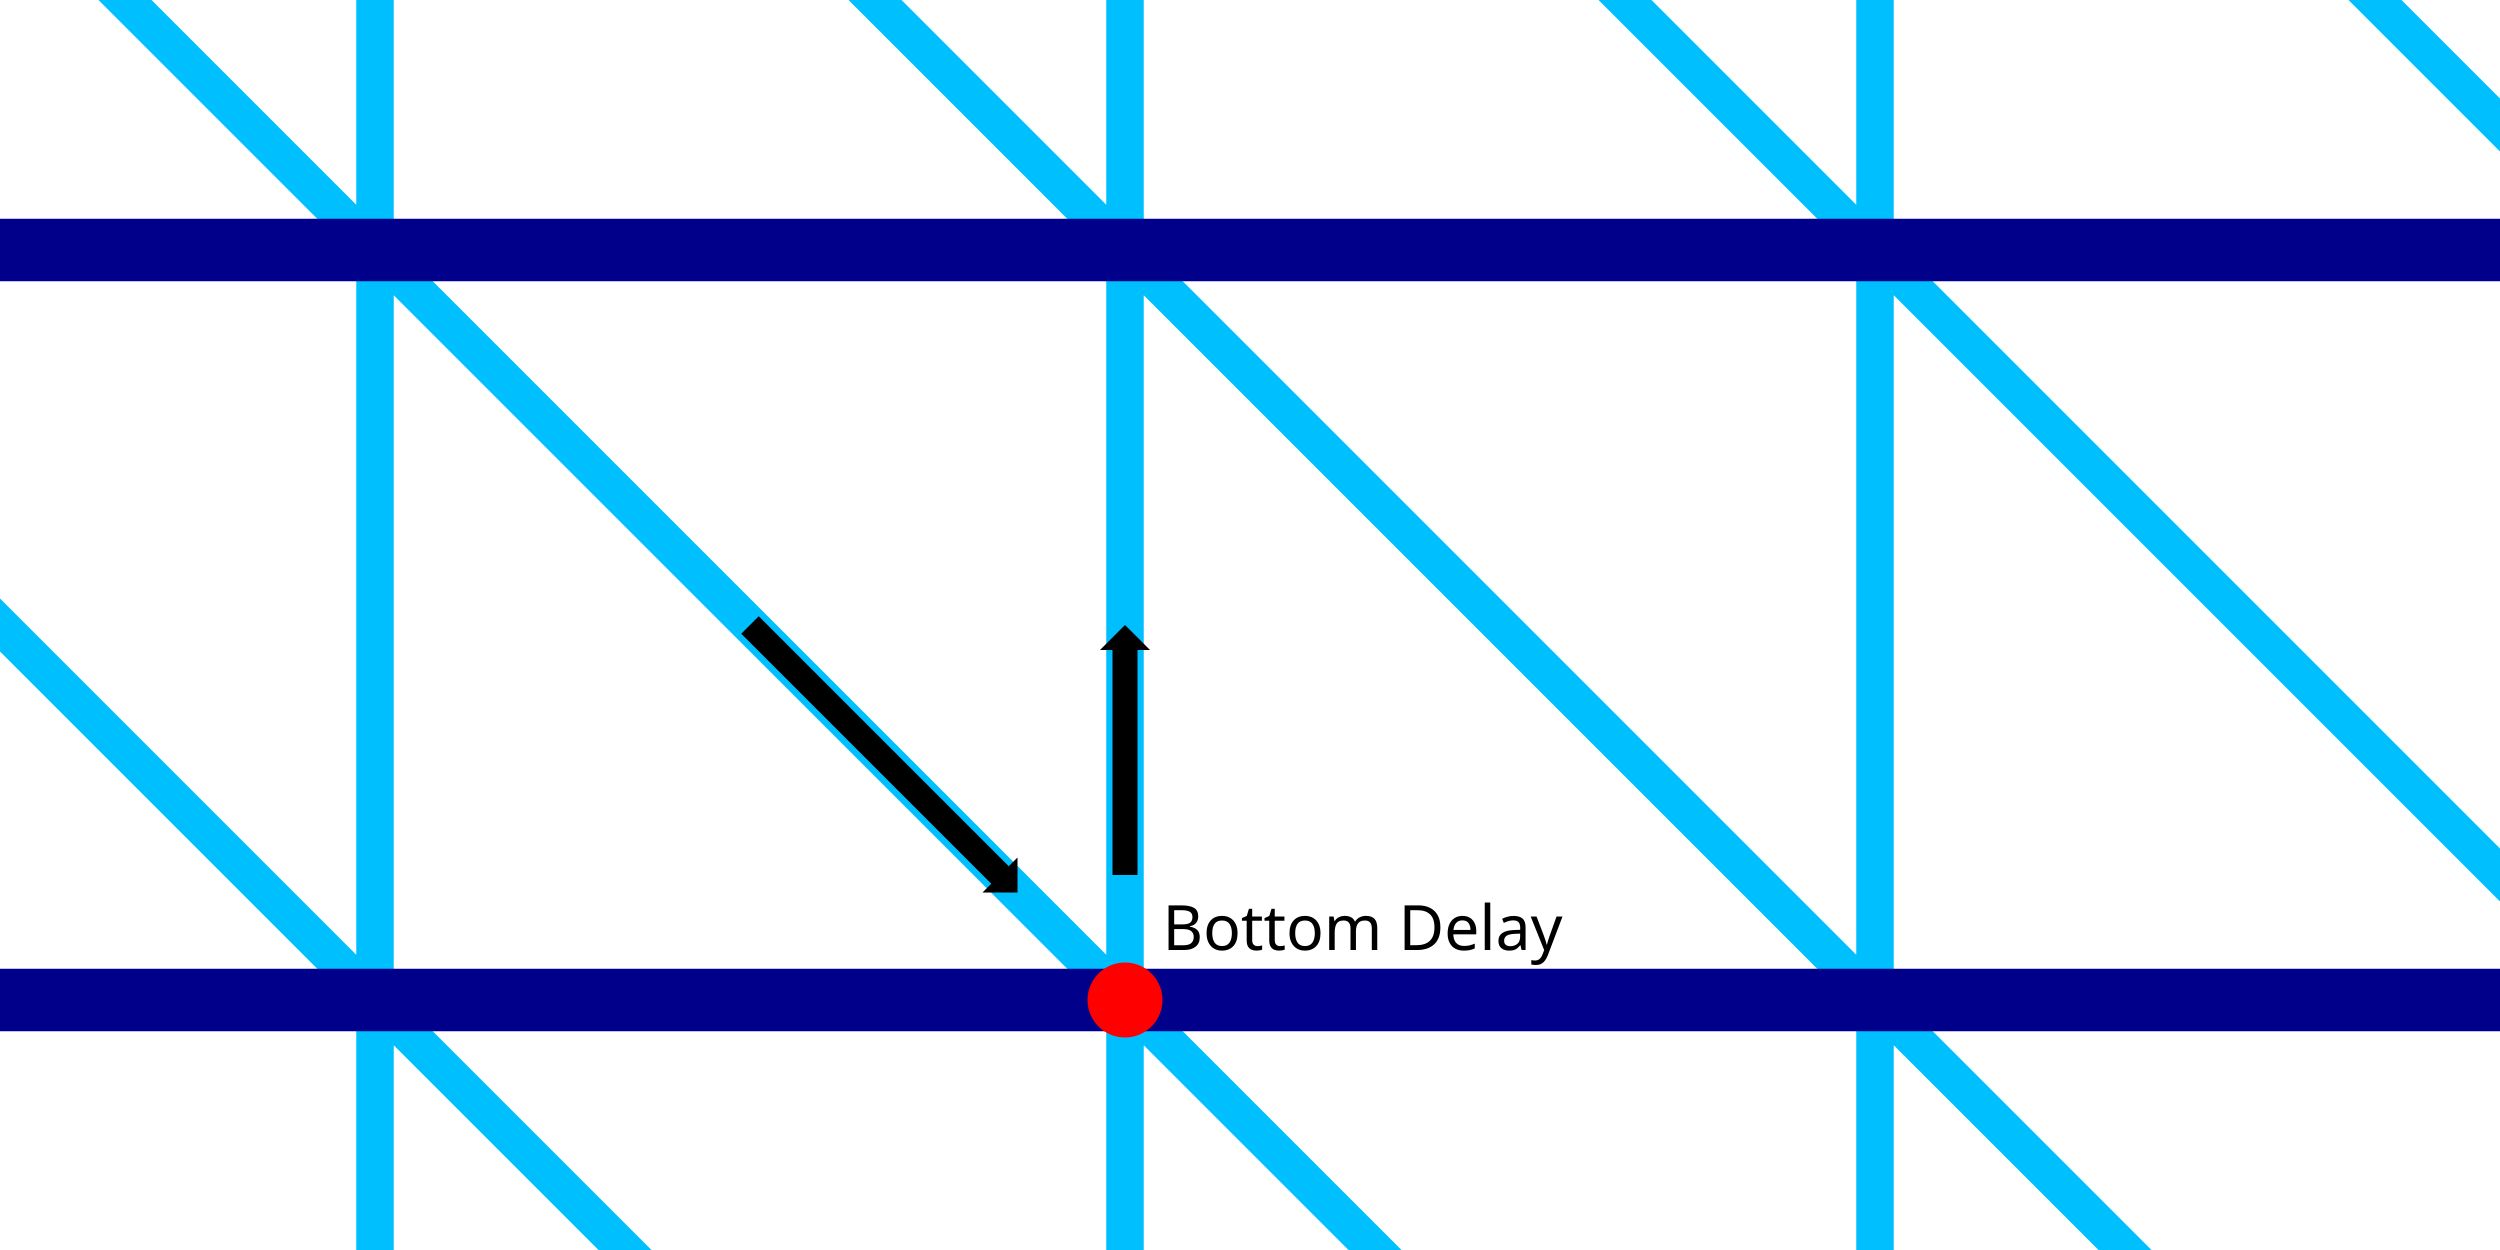
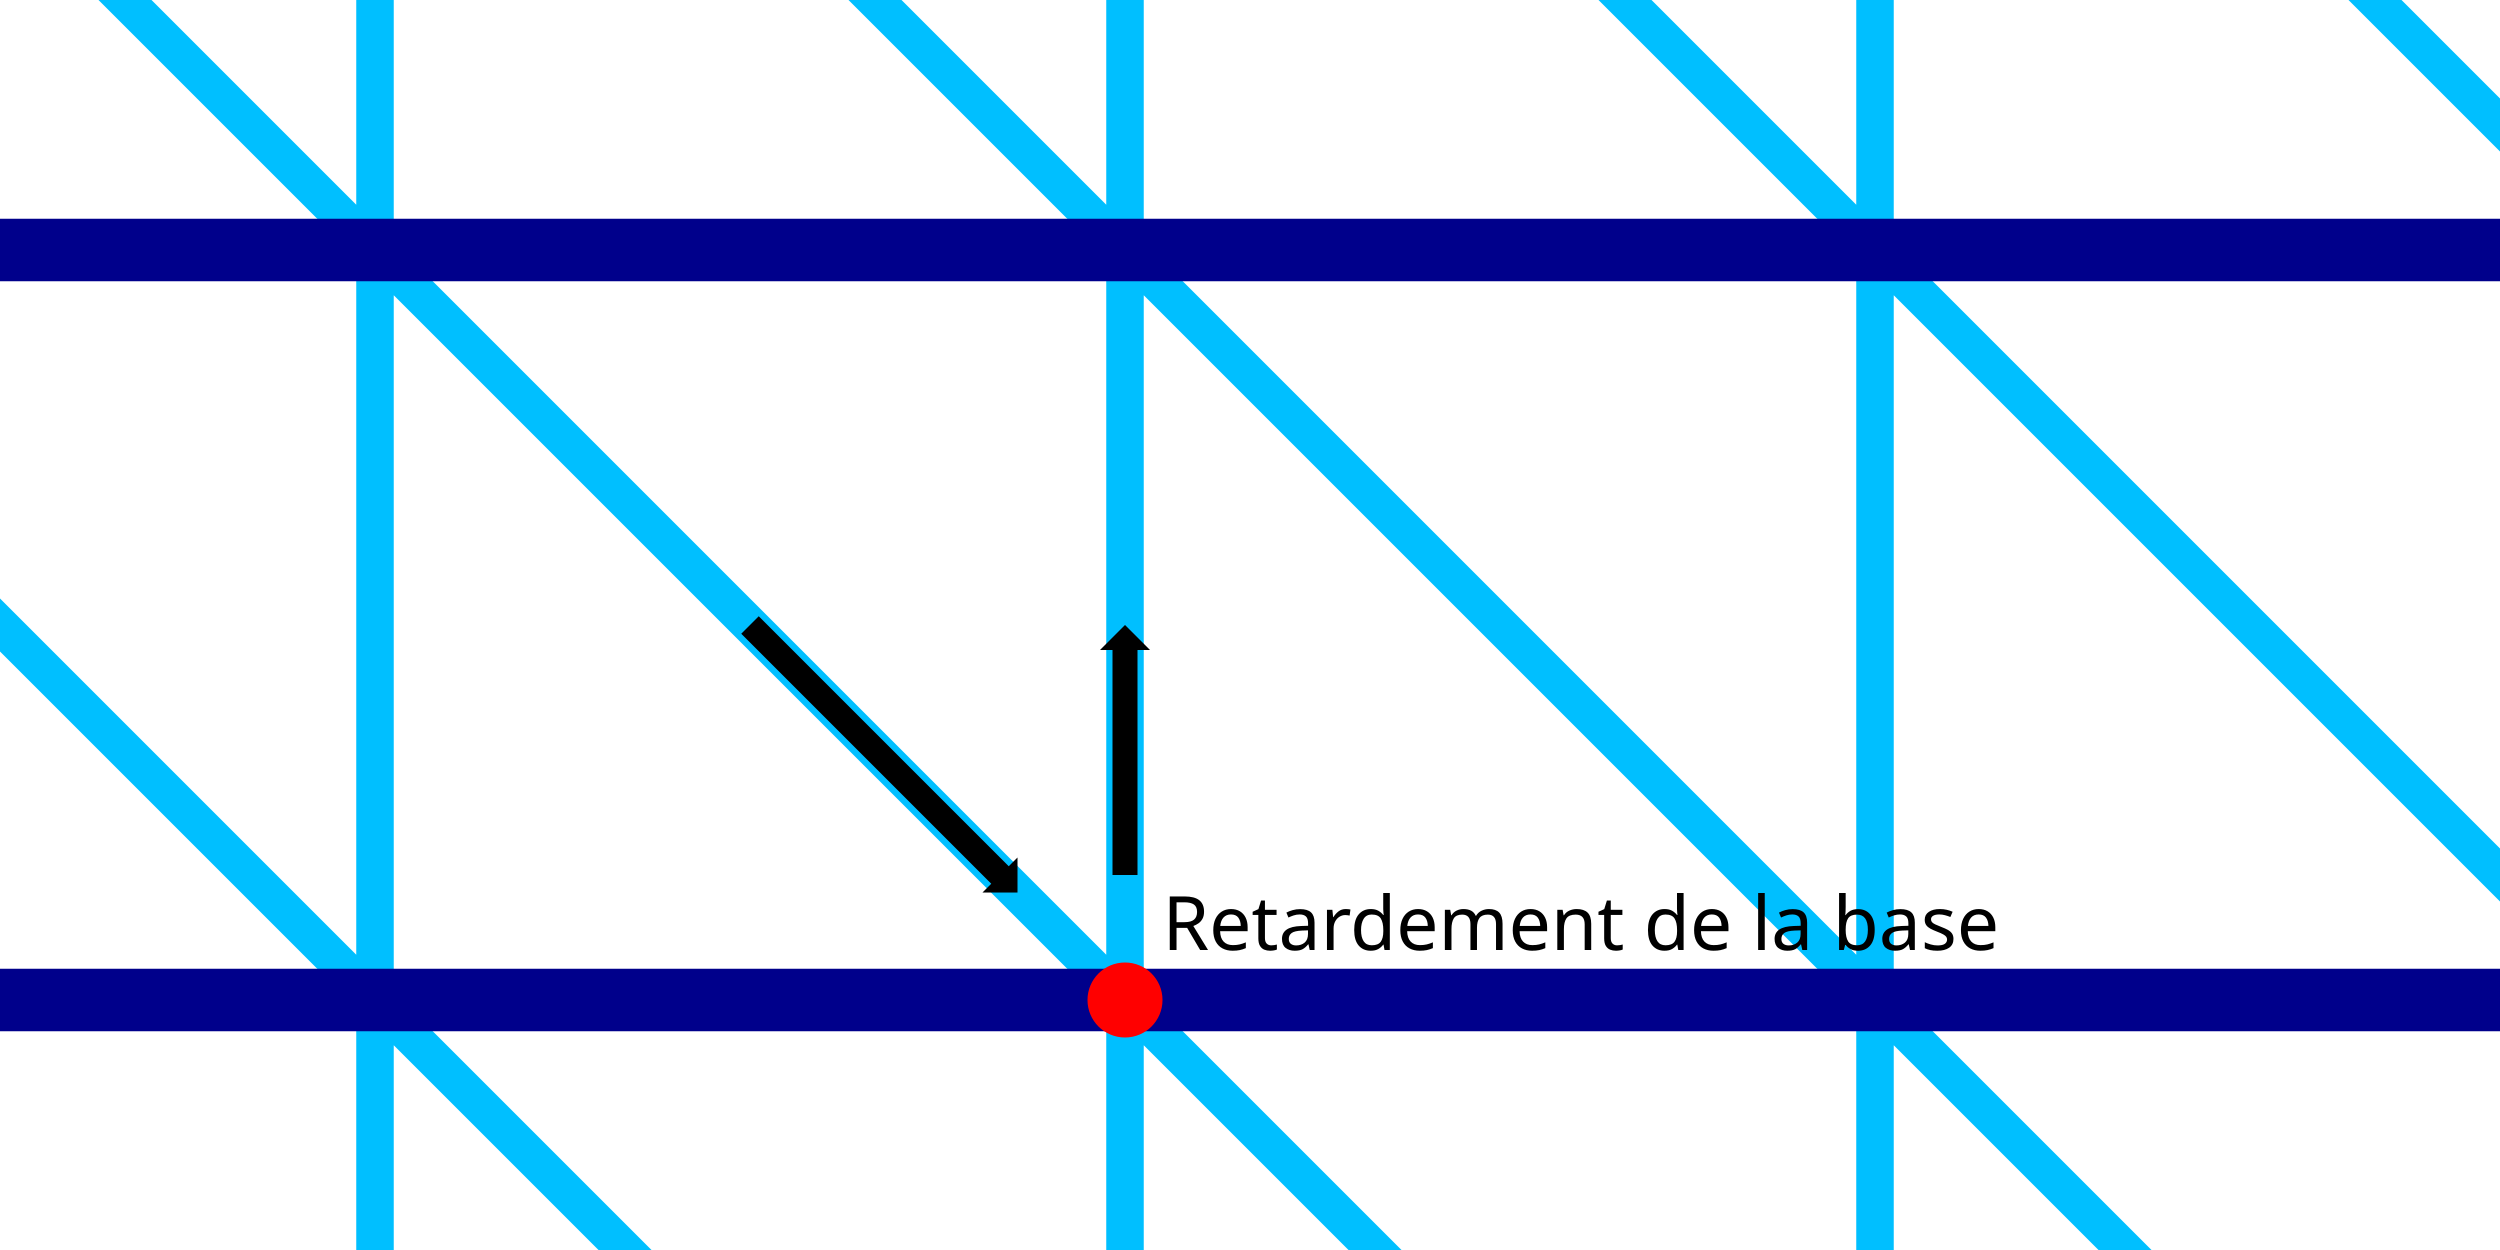
<svg xmlns="http://www.w3.org/2000/svg" width="2000" height="1000">
  <g stroke="deepskyblue" stroke-width="30" fill="none" stroke-linejoin="bevel">
    <path d="M-300,-400 l600,600 v-600 l600,600 v-600 l600,600 v-600 l600,600 v-600" />
    <path d="M-300,200 l600,600 v-600 l600,600 v-600 l600,600 v-600 l600,600 v-600" />
    <path d="M-300,800 l600,600 v-600 l600,600 v-600 l600,600 v-600 l600,600 v-600" />
  </g>
  <g stroke="darkblue" stroke-width="50" fill="none">
    <line x1="0" y1="800" x2="2000" y2="800" />
    <line x1="0" y1="200" x2="2000" y2="200" />
  </g>
  <polygon points="607,493 807,693 814,686 814,714 786,714 793,707 593,507" />
  <polygon points="910,700 910,520 920,520 900,500 880,520 890,520 890,700" />
  <circle fill="red" cx="900" cy="800" r="30" />
-   <text x="930" y="760" font-family="sans-serif" font-size="50px">Bottom Delay</text>
+   <text x="930" y="760" font-family="sans-serif" font-size="60px">Retardement de la base</text>
</svg>
